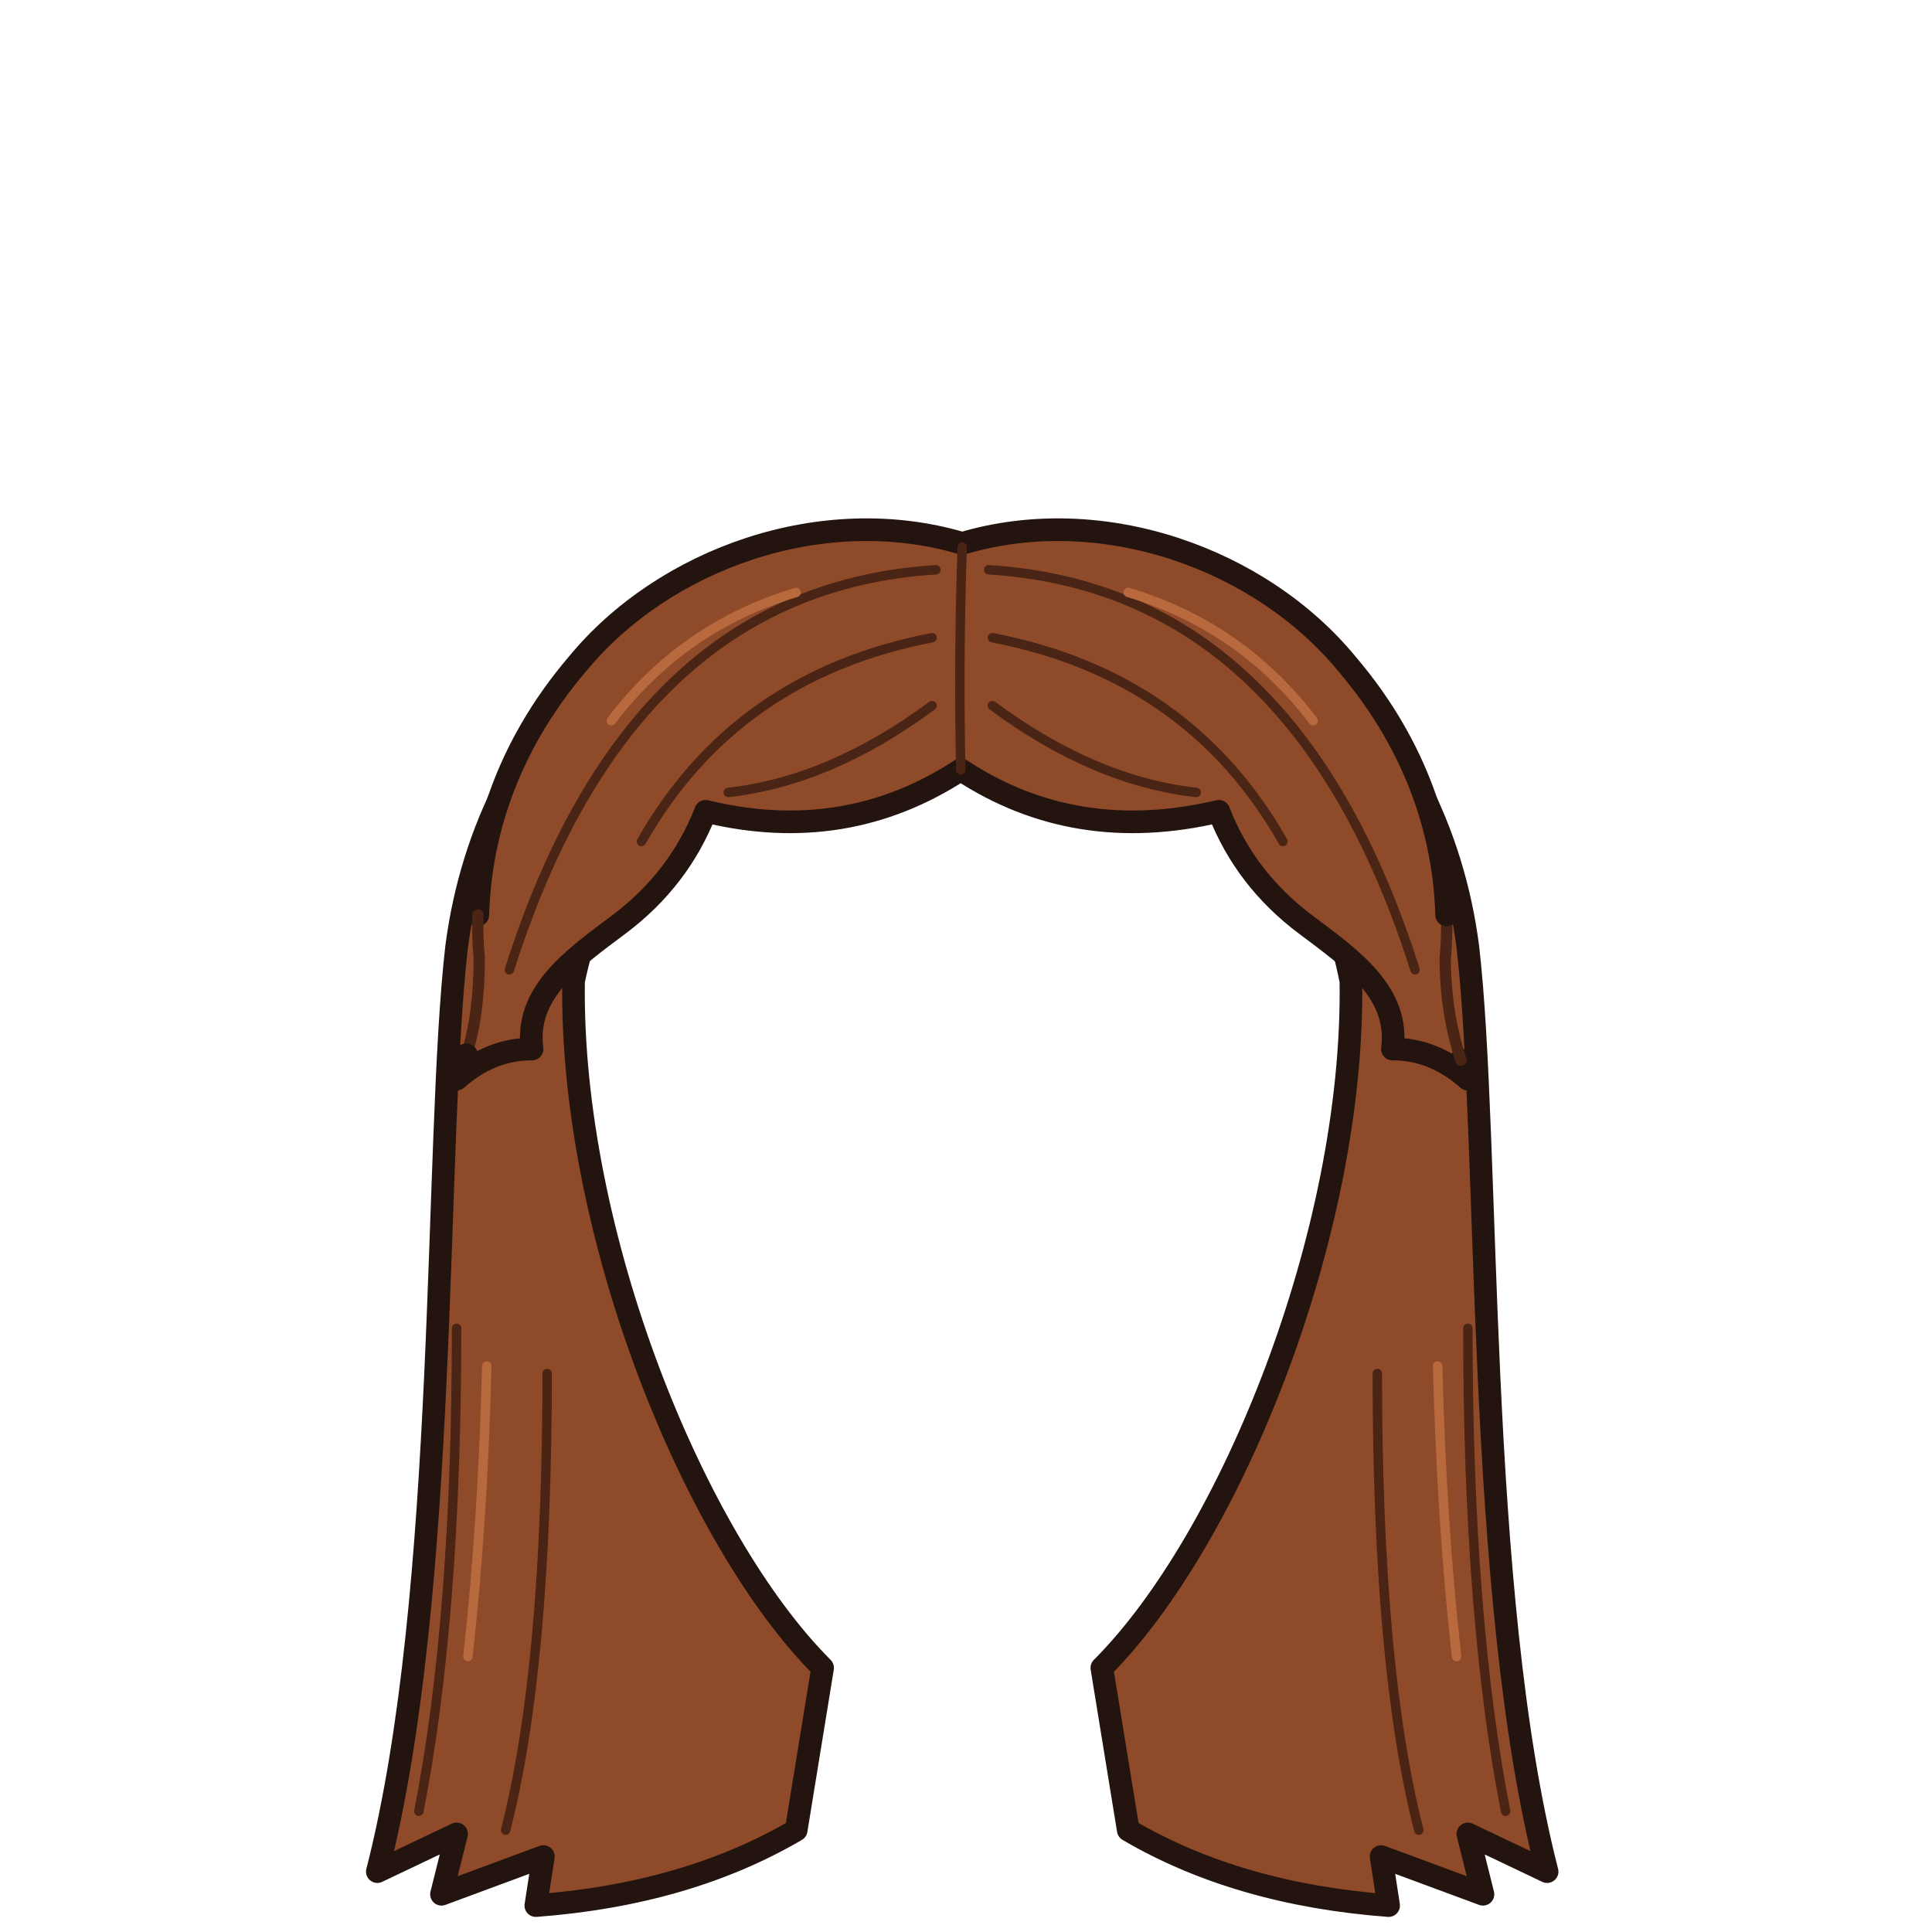
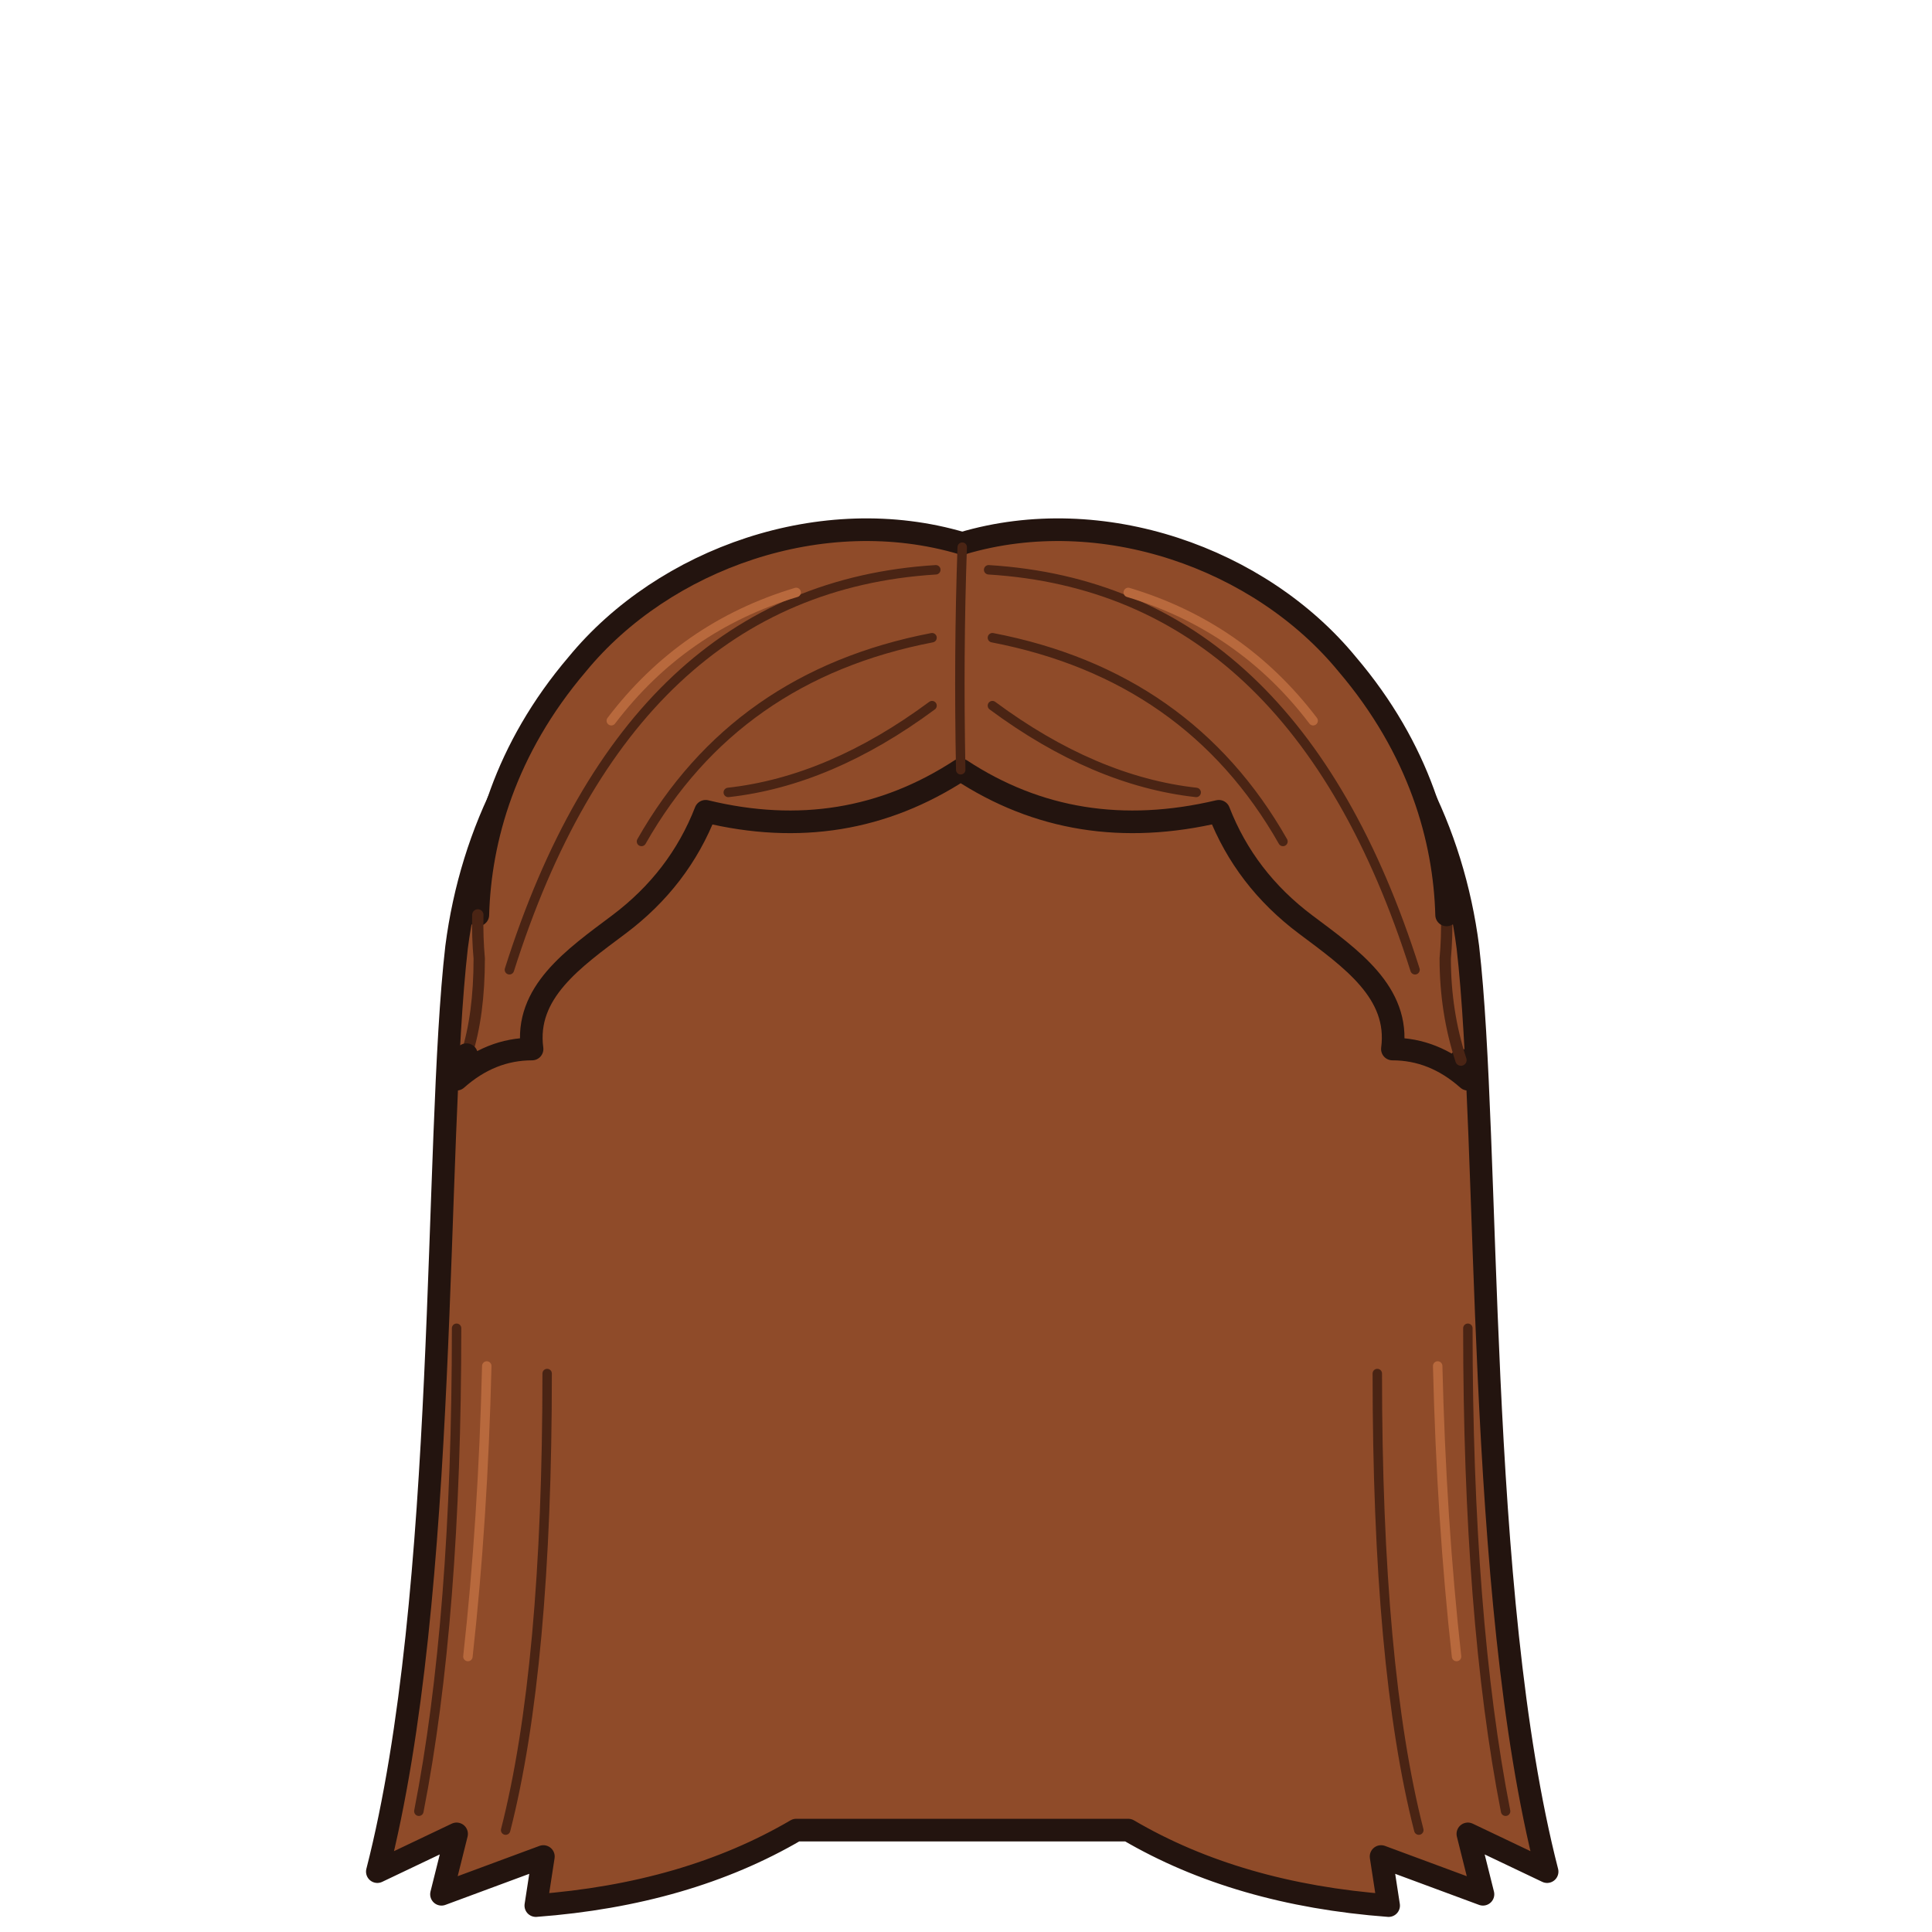
<svg xmlns="http://www.w3.org/2000/svg" viewBox="0 0 512 512" width="512" height="512" data-length="long" data-softened="1">
  <g id="hair_back" fill="#8f4b29" stroke="#23140f" stroke-width="6" stroke-linejoin="round">
-     <path d="M255 145C178 139 129 189 121 251C115 303 119 422 100 496L121 486L117 502L144 492L142 505Q182 502 211 485L218 442C184 408 151 327 152 260Q167 188 255 185Q344 188 358 260C359 327 326 408 292 442L299 485Q328 502 368 505L366 492L393 502L389 486L410 496C391 422 395 303 389 251C381 189 332 139 255 145Z" />
+     <path d="M255 145C178 139 129 189 121 251C115 303 119 422 100 496L121 486L117 502L144 492L142 505Q182 502 211 485L299 485Q328 502 368 505L366 492L393 502L389 486L410 496C391 422 395 303 389 251C381 189 332 139 255 145Z" />
  </g>
  <g id="hair_base" fill="#8f4b29" stroke="#23140f" stroke-width="6" stroke-linejoin="round">
    <path d="M255 144C218 133 176 148 153 176C130 203 125 232 127 254Q127 274 121 286Q130 278 141 278C139 263 152 254 164 245Q180 233 187 215Q224 224 254.6 204Q285 224 323 215Q330 233 346 245C358 254 371 263 369 278Q380 278 389 286Q383 271 383 254C385 232 380 203 357 176C334 148 292 133 255 144Z" stroke="none" />
    <path fill="none" stroke="#23140f" stroke-width="6" stroke-linejoin="round" stroke-linecap="round" d="M255 144 C218 133 176 148 153 176 C133.83 198.5 127.17 222.39 126.63 242.46" />
    <path fill="none" stroke="#4a2414" stroke-width="3" stroke-linejoin="round" stroke-linecap="round" d="M126.63 242.46 C126.53 246.47 126.67 250.33 127 254 Q127 269 123.62 279.5" />
    <path fill="none" stroke="#23140f" stroke-width="6" stroke-linejoin="round" stroke-linecap="round" d="M123.62 279.5 Q122.5 283 121 286 Q130 278 141 278 C139 263 152 254 164 245 Q180 233 187 215 Q224 224 254.6 204 Q285 224 323 215 Q330 233 346 245 C358 254 371 263 369 278 Q380 278 389 286 Q388 283.5 387.17 280.94" />
    <path fill="none" stroke="#4a2414" stroke-width="3" stroke-linejoin="round" stroke-linecap="round" d="M387.17 280.94 Q383 268.17 383 254 C383.33 250.33 383.47 246.47 383.37 242.46" />
    <path fill="none" stroke="#23140f" stroke-width="6" stroke-linejoin="round" stroke-linecap="round" d="M383.37 242.46 C382.83 222.39 376.17 198.5 357 176 C334 148 292 133 255 144" />
  </g>
  <g id="hair_bangs" fill="#8f4b29" stroke="#23140f" stroke-width="6" stroke-linejoin="round">

  </g>
  <g id="hair_lines" fill="none" stroke-width="2.5" stroke-linecap="round" stroke-linejoin="round">
    <path stroke="#4a2414" d="M255 145Q254 173 254.6 204 M248 151Q167 156 135 257 M247 169Q195 179 170 223 M247 187Q220 207 193 210 M262 151Q343 156 375 257 M263 169Q315 179 340 223 M263 187Q290 207 317 210 M121 352Q121 429 111 480 M145 364Q145 442 134 485 M389 352Q389 429 399 480 M365 364Q365 442 376 485" />
    <path stroke="#b8693d" d="M162 191Q181 166 211 157 M348 191Q329 166 299 157 M129 362Q128 403 124 439 M381 362Q382 403 386 439" />
  </g>
</svg>
